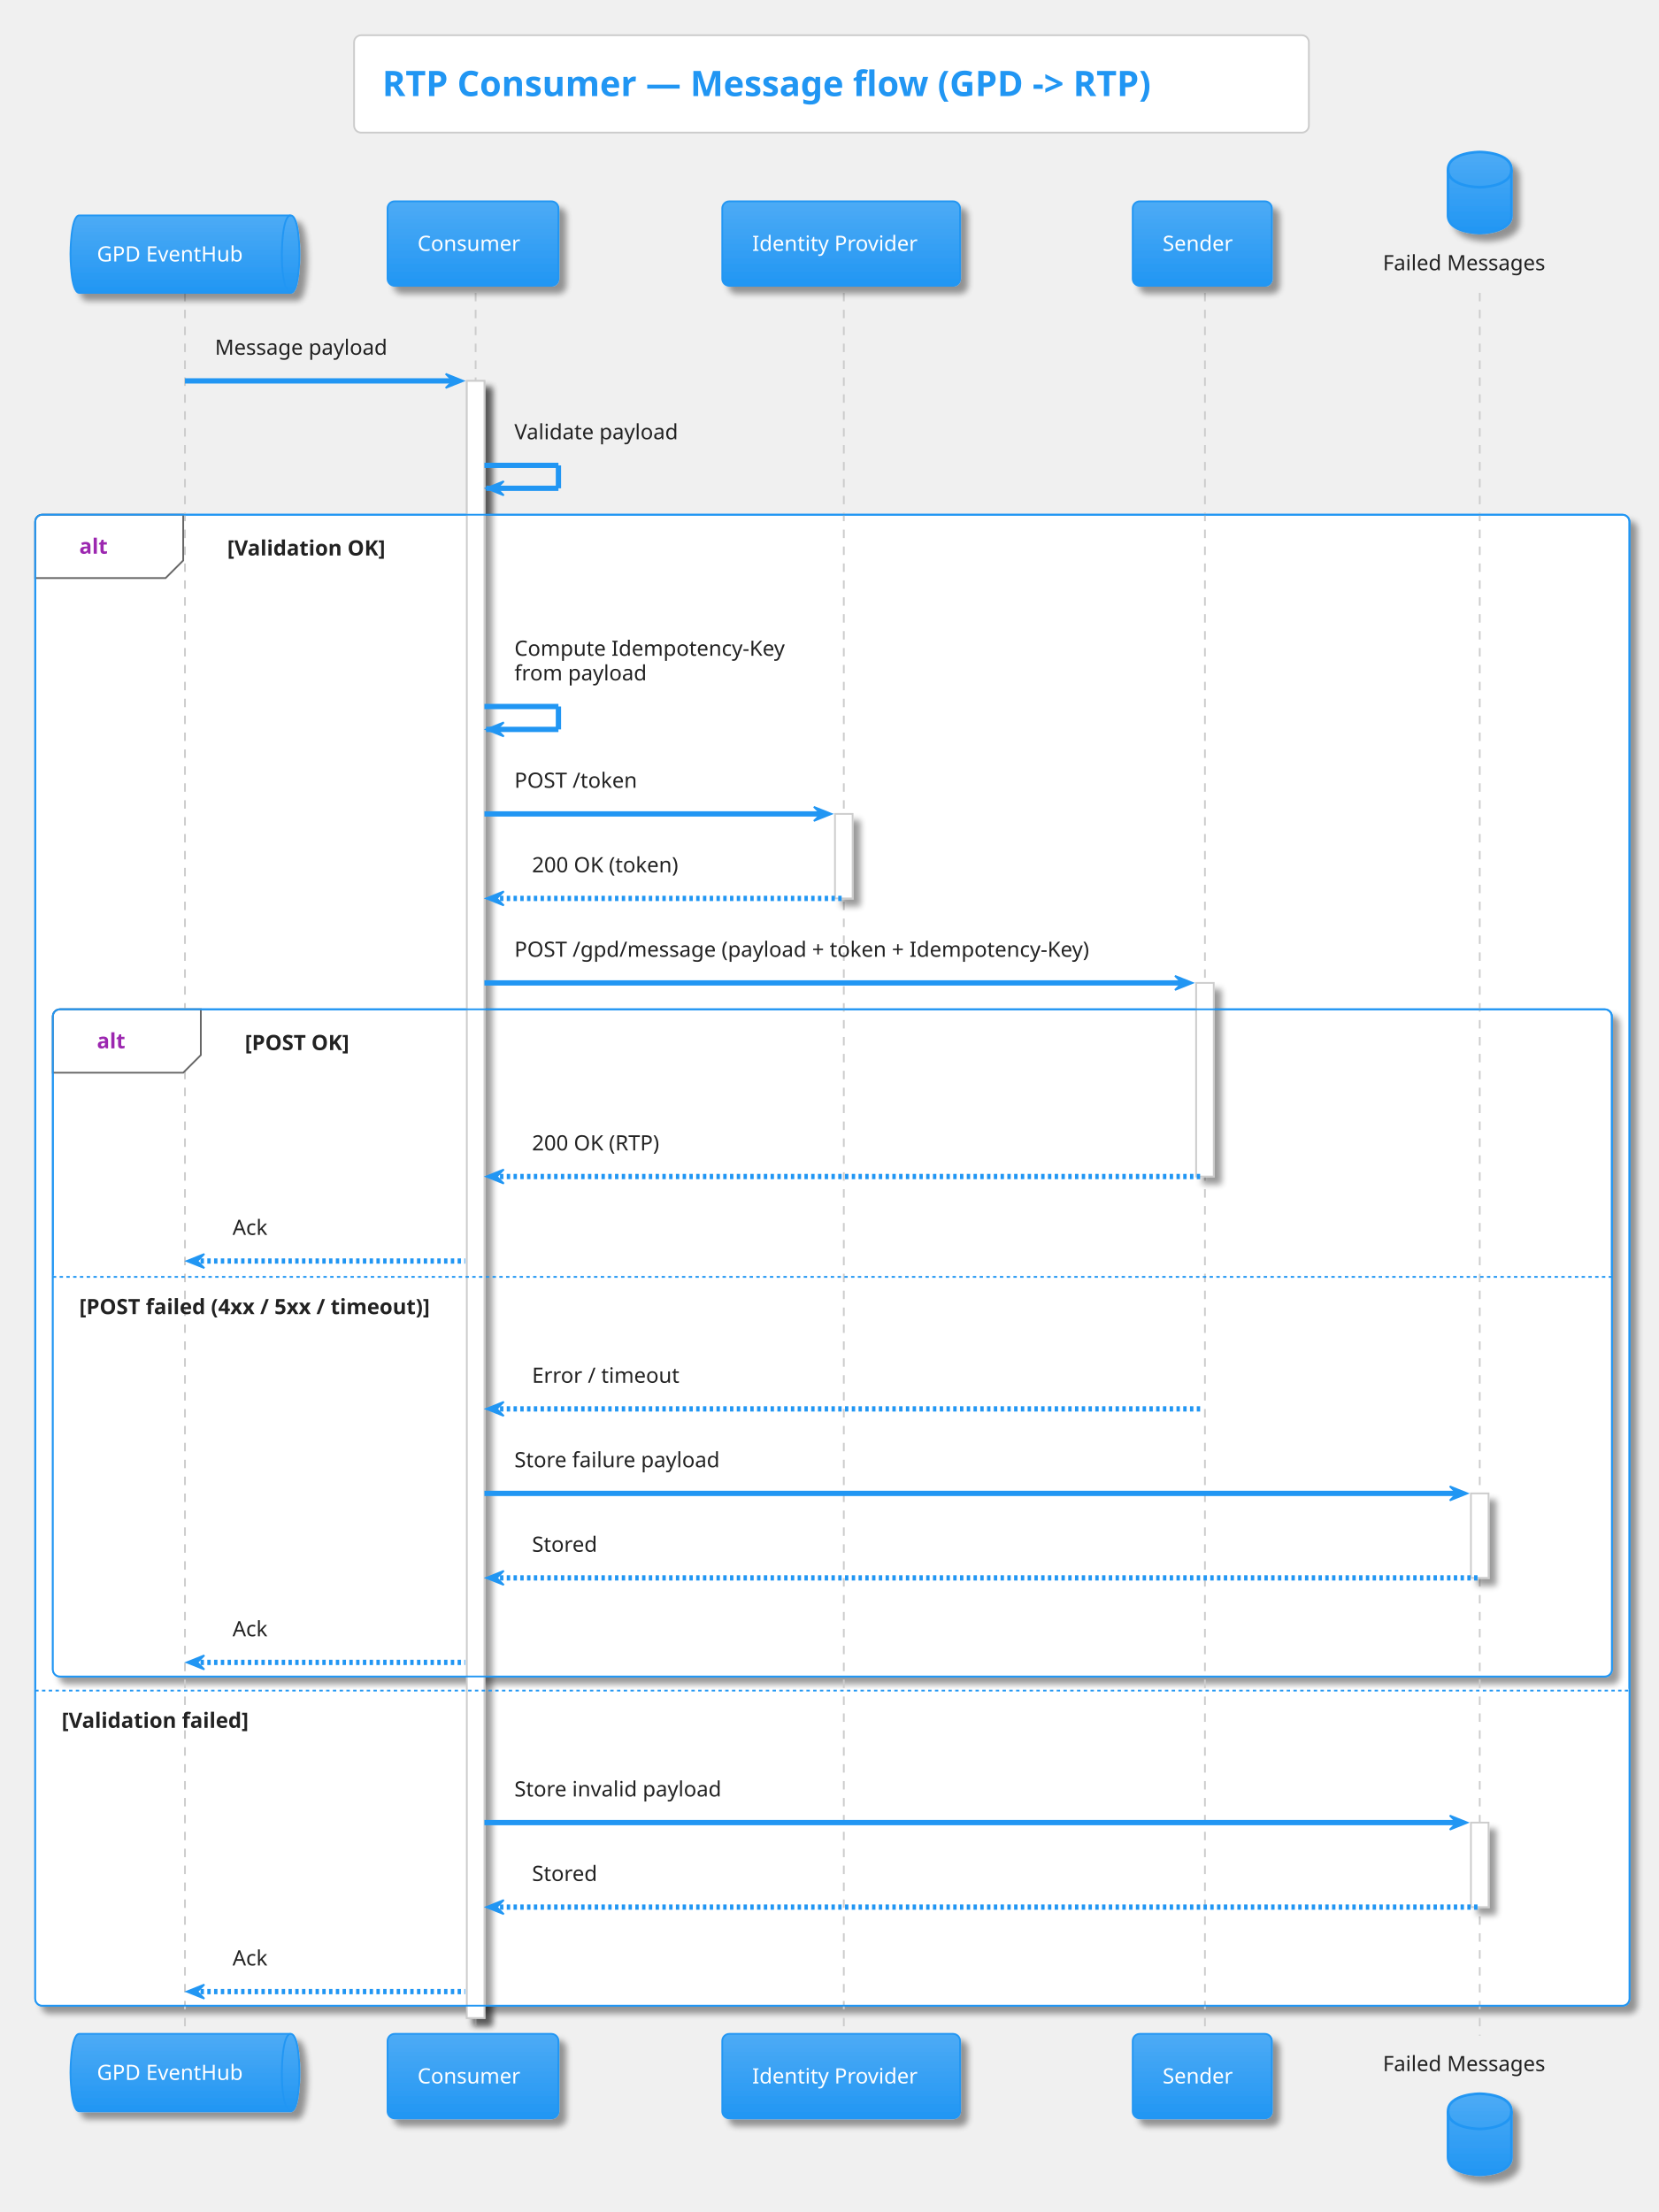
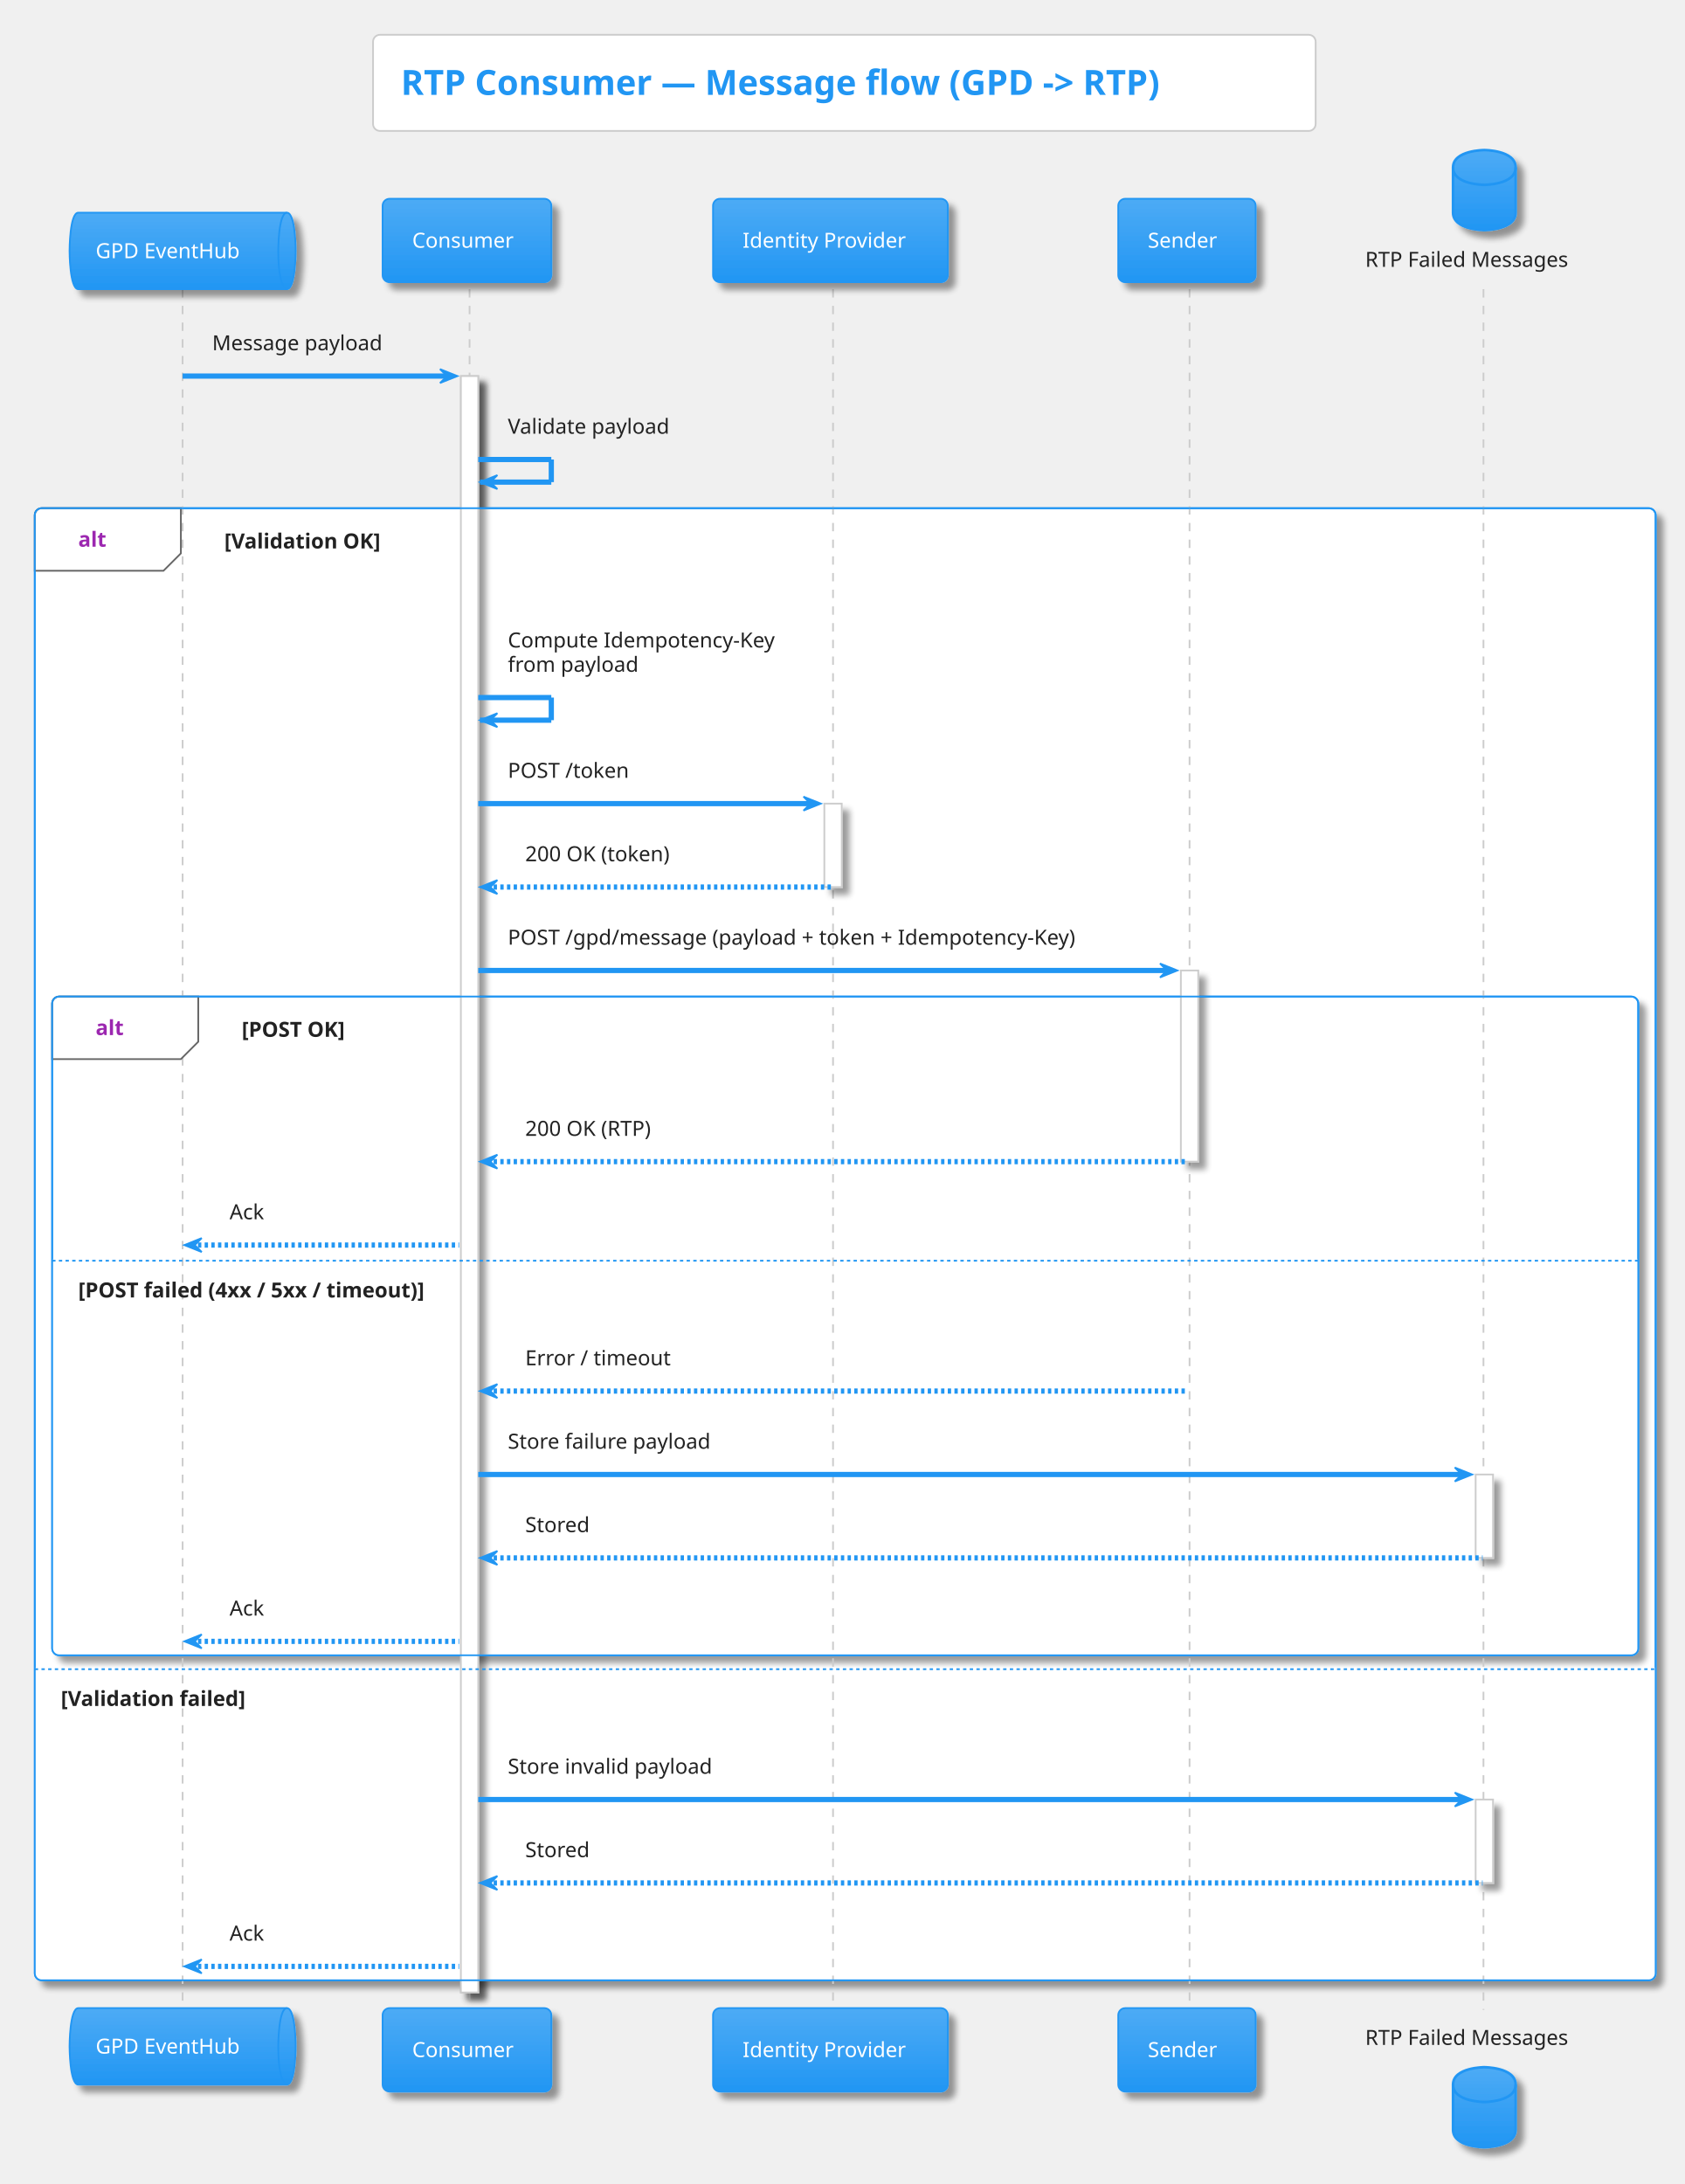
- <svg xmlns="http://www.w3.org/2000/svg" contentStyleType="text/css" height="1308.333px" preserveAspectRatio="none" style="width:981px;height:1308px;" version="1.1" viewBox="0 0 981 1308" width="981.25px" zoomAndPan="magnify">
+ <svg xmlns="http://www.w3.org/2000/svg" contentStyleType="text/css" height="1308.333px" preserveAspectRatio="none" style="width:1009px;height:1308px;" version="1.1" viewBox="0 0 1009 1308" width="1009.375px" zoomAndPan="magnify">
  <defs>
-     <linearGradient id="g1mc4e32zqc360" x1="50%" x2="50%" y1="0%" y2="100%">
+     <linearGradient id="g1pue92mujpgwy0" x1="50%" x2="50%" y1="0%" y2="100%">
      <stop offset="0%" stop-color="#FFFFFF" />
      <stop offset="100%" stop-color="#FFFFFF" />
    </linearGradient>
-     <filter height="300%" id="f1mc4e32zqc36" width="300%" x="-1" y="-1">
+     <filter height="300%" id="f1pue92mujpgwy" width="300%" x="-1" y="-1">
      <feGaussianBlur result="blurOut" stdDeviation="2.083" />
      <feColorMatrix in="blurOut" result="blurOut2" type="matrix" values="0 0 0 0 0 0 0 0 0 0 0 0 0 0 0 0 0 0 .4 0" />
      <feOffset dx="4.167" dy="4.167" in="blurOut2" result="blurOut3" />
      <feBlend in="SourceGraphic" in2="blurOut3" mode="normal" />
    </filter>
-     <linearGradient id="g1mc4e32zqc361" x1="50%" x2="50%" y1="0%" y2="100%">
+     <linearGradient id="g1pue92mujpgwy1" x1="50%" x2="50%" y1="0%" y2="100%">
      <stop offset="0%" stop-color="#4DABF5" />
      <stop offset="100%" stop-color="#2196F3" />
    </linearGradient>
  </defs>
  <g>
-     <rect fill="url(#g1mc4e32zqc360)" height="57.585" id="_title" rx="4.167" ry="4.167" style="stroke:#CCCCCC;stroke-width:1.042;" width="564.583" x="209.375" y="20.833" />
-     <text fill="#2196F3" font-family="Verdana" font-size="20.833" font-weight="bold" lengthAdjust="spacing" textLength="531.25" x="226.042" y="56.838">RTP Consumer — Message flow (GPD -&gt; RTP)</text>
-     <rect fill="#FFFFFF" filter="url(#f1mc4e32zqc36)" height="968.066" style="stroke:#CCCCCC;stroke-width:1.042;" width="10.417" x="276.042" y="225.228" />
-     <rect fill="#FFFFFF" filter="url(#f1mc4e32zqc36)" height="49.967" style="stroke:#CCCCCC;stroke-width:1.042;" width="10.417" x="493.75" y="481.283" />
-     <rect fill="#FFFFFF" filter="url(#f1mc4e32zqc36)" height="114.486" style="stroke:#CCCCCC;stroke-width:1.042;" width="10.417" x="707.292" y="581.217" />
-     <rect fill="#FFFFFF" filter="url(#f1mc4e32zqc36)" height="49.967" style="stroke:#CCCCCC;stroke-width:1.042;" width="10.417" x="869.792" y="883.073" />
-     <rect fill="#FFFFFF" filter="url(#f1mc4e32zqc36)" height="49.967" style="stroke:#CCCCCC;stroke-width:1.042;" width="10.417" x="869.792" y="1077.734" />
-     <rect fill="url(#g1mc4e32zqc360)" filter="url(#f1mc4e32zqc36)" height="881.641" rx="4.167" ry="4.167" style="stroke:#2196F3;stroke-width:1.042;" width="942.708" x="20.833" y="304.362" />
-     <rect fill="url(#g1mc4e32zqc360)" filter="url(#f1mc4e32zqc36)" height="394.499" rx="4.167" ry="4.167" style="stroke:#2196F3;stroke-width:1.042;" width="921.875" x="31.25" y="596.842" />
-     <path d="M31.25,754.004 L953.125,754.004 L953.125,987.174 A4.167,4.167 0 0 1 948.958,991.341 L35.417,991.341 A4.167,4.167 0 0 1 31.25,987.174 L31.25,754.004 " fill="url(#g1mc4e32zqc360)" style="stroke:none;stroke-width:1.042;" />
-     <path d="M20.833,998.633 L963.542,998.633 L963.542,1181.836 A4.167,4.167 0 0 1 959.375,1186.003 L25,1186.003 A4.167,4.167 0 0 1 20.833,1181.836 L20.833,998.633 " fill="url(#g1mc4e32zqc360)" style="stroke:none;stroke-width:1.042;" />
+     <rect fill="url(#g1pue92mujpgwy0)" height="57.585" id="_title" rx="4.167" ry="4.167" style="stroke:#CCCCCC;stroke-width:1.042;" width="564.583" x="223.438" y="20.833" />
+     <text fill="#2196F3" font-family="Verdana" font-size="20.833" font-weight="bold" lengthAdjust="spacing" textLength="531.25" x="240.104" y="56.838">RTP Consumer — Message flow (GPD -&gt; RTP)</text>
+     <rect fill="#FFFFFF" filter="url(#f1pue92mujpgwy)" height="968.066" style="stroke:#CCCCCC;stroke-width:1.042;" width="10.417" x="276.042" y="225.228" />
+     <rect fill="#FFFFFF" filter="url(#f1pue92mujpgwy)" height="49.967" style="stroke:#CCCCCC;stroke-width:1.042;" width="10.417" x="493.75" y="481.283" />
+     <rect fill="#FFFFFF" filter="url(#f1pue92mujpgwy)" height="114.486" style="stroke:#CCCCCC;stroke-width:1.042;" width="10.417" x="707.292" y="581.217" />
+     <rect fill="#FFFFFF" filter="url(#f1pue92mujpgwy)" height="49.967" style="stroke:#CCCCCC;stroke-width:1.042;" width="10.417" x="883.854" y="883.073" />
+     <rect fill="#FFFFFF" filter="url(#f1pue92mujpgwy)" height="49.967" style="stroke:#CCCCCC;stroke-width:1.042;" width="10.417" x="883.854" y="1077.734" />
+     <rect fill="url(#g1pue92mujpgwy0)" filter="url(#f1pue92mujpgwy)" height="881.641" rx="4.167" ry="4.167" style="stroke:#2196F3;stroke-width:1.042;" width="970.833" x="20.833" y="304.362" />
+     <rect fill="url(#g1pue92mujpgwy0)" filter="url(#f1pue92mujpgwy)" height="394.499" rx="4.167" ry="4.167" style="stroke:#2196F3;stroke-width:1.042;" width="950" x="31.25" y="596.842" />
+     <path d="M31.25,754.004 L981.25,754.004 L981.25,987.174 A4.167,4.167 0 0 1 977.083,991.341 L35.417,991.341 A4.167,4.167 0 0 1 31.25,987.174 L31.25,754.004 " fill="url(#g1pue92mujpgwy0)" style="stroke:none;stroke-width:1.042;" />
+     <path d="M20.833,998.633 L991.667,998.633 L991.667,1181.836 A4.167,4.167 0 0 1 987.5,1186.003 L25,1186.003 A4.167,4.167 0 0 1 20.833,1181.836 L20.833,998.633 " fill="url(#g1pue92mujpgwy0)" style="stroke:none;stroke-width:1.042;" />
    <line style="stroke:#CCCCCC;stroke-width:1.042;stroke-dasharray:5.0,5.0;" x1="109.375" x2="109.375" y1="173.177" y2="1203.711" />
    <line style="stroke:#CCCCCC;stroke-width:1.042;stroke-dasharray:5.0,5.0;" x1="281.25" x2="281.25" y1="173.177" y2="1203.711" />
    <line style="stroke:#CCCCCC;stroke-width:1.042;stroke-dasharray:5.0,5.0;" x1="498.958" x2="498.958" y1="173.177" y2="1203.711" />
    <line style="stroke:#CCCCCC;stroke-width:1.042;stroke-dasharray:5.0,5.0;" x1="712.5" x2="712.5" y1="173.177" y2="1203.711" />
-     <line style="stroke:#CCCCCC;stroke-width:1.042;stroke-dasharray:5.0,5.0;" x1="875" x2="875" y1="173.177" y2="1203.711" />
-     <path d="M46.875,127.376 L171.875,127.376 C177.083,127.376 177.083,150.277 177.083,150.277 C177.083,150.277 177.083,173.177 171.875,173.177 L46.875,173.177 C41.667,173.177 41.667,150.277 41.667,150.277 C41.667,150.277 41.667,127.376 46.875,127.376 " fill="url(#g1mc4e32zqc361)" filter="url(#f1mc4e32zqc36)" style="stroke:#2196F3;stroke-width:1.042;" />
+     <line style="stroke:#CCCCCC;stroke-width:1.042;stroke-dasharray:5.0,5.0;" x1="888.542" x2="888.542" y1="173.177" y2="1203.711" />
+     <path d="M46.875,127.376 L171.875,127.376 C177.083,127.376 177.083,150.277 177.083,150.277 C177.083,150.277 177.083,173.177 171.875,173.177 L46.875,173.177 C41.667,173.177 41.667,150.277 41.667,150.277 C41.667,150.277 41.667,127.376 46.875,127.376 " fill="url(#g1pue92mujpgwy1)" filter="url(#f1pue92mujpgwy)" style="stroke:#2196F3;stroke-width:1.042;" />
    <path d="M171.875,127.376 C166.667,127.376 166.667,150.277 166.667,150.277 C166.667,173.177 171.875,173.177 171.875,173.177 " fill="none" style="stroke:#2196F3;stroke-width:1.042;" />
    <text fill="#FFFFFF" font-family="Verdana" font-size="12.5" lengthAdjust="spacing" textLength="93.75" x="57.292" y="154.604">GPD EventHub</text>
-     <path d="M46.875,1202.669 L171.875,1202.669 C177.083,1202.669 177.083,1225.57 177.083,1225.57 C177.083,1225.57 177.083,1248.47 171.875,1248.47 L46.875,1248.47 C41.667,1248.47 41.667,1225.57 41.667,1225.57 C41.667,1225.57 41.667,1202.669 46.875,1202.669 " fill="url(#g1mc4e32zqc361)" filter="url(#f1mc4e32zqc36)" style="stroke:#2196F3;stroke-width:1.042;" />
+     <path d="M46.875,1202.669 L171.875,1202.669 C177.083,1202.669 177.083,1225.57 177.083,1225.57 C177.083,1225.57 177.083,1248.47 171.875,1248.47 L46.875,1248.47 C41.667,1248.47 41.667,1225.57 41.667,1225.57 C41.667,1225.57 41.667,1202.669 46.875,1202.669 " fill="url(#g1pue92mujpgwy1)" filter="url(#f1pue92mujpgwy)" style="stroke:#2196F3;stroke-width:1.042;" />
    <path d="M171.875,1202.669 C166.667,1202.669 166.667,1225.57 166.667,1225.57 C166.667,1248.47 171.875,1248.47 171.875,1248.47 " fill="none" style="stroke:#2196F3;stroke-width:1.042;" />
    <text fill="#FFFFFF" font-family="Verdana" font-size="12.5" lengthAdjust="spacing" textLength="93.75" x="57.292" y="1229.897">GPD EventHub</text>
-     <rect fill="url(#g1mc4e32zqc361)" filter="url(#f1mc4e32zqc36)" height="49.967" rx="4.167" ry="4.167" style="stroke:#2196F3;stroke-width:1.042;" width="101.042" x="229.167" y="119.043" />
+     <rect fill="url(#g1pue92mujpgwy1)" filter="url(#f1pue92mujpgwy)" height="49.967" rx="4.167" ry="4.167" style="stroke:#2196F3;stroke-width:1.042;" width="101.042" x="229.167" y="119.043" />
    <text fill="#FFFFFF" font-family="Verdana" font-size="12.5" lengthAdjust="spacing" textLength="65.625" x="246.875" y="148.354">Consumer</text>
-     <rect fill="url(#g1mc4e32zqc361)" filter="url(#f1mc4e32zqc36)" height="49.967" rx="4.167" ry="4.167" style="stroke:#2196F3;stroke-width:1.042;" width="101.042" x="229.167" y="1202.669" />
+     <rect fill="url(#g1pue92mujpgwy1)" filter="url(#f1pue92mujpgwy)" height="49.967" rx="4.167" ry="4.167" style="stroke:#2196F3;stroke-width:1.042;" width="101.042" x="229.167" y="1202.669" />
    <text fill="#FFFFFF" font-family="Verdana" font-size="12.5" lengthAdjust="spacing" textLength="65.625" x="246.875" y="1231.98">Consumer</text>
-     <rect fill="url(#g1mc4e32zqc361)" filter="url(#f1mc4e32zqc36)" height="49.967" rx="4.167" ry="4.167" style="stroke:#2196F3;stroke-width:1.042;" width="140.625" x="427.083" y="119.043" />
+     <rect fill="url(#g1pue92mujpgwy1)" filter="url(#f1pue92mujpgwy)" height="49.967" rx="4.167" ry="4.167" style="stroke:#2196F3;stroke-width:1.042;" width="140.625" x="427.083" y="119.043" />
    <text fill="#FFFFFF" font-family="Verdana" font-size="12.5" lengthAdjust="spacing" textLength="105.208" x="444.792" y="148.354">Identity Provider</text>
-     <rect fill="url(#g1mc4e32zqc361)" filter="url(#f1mc4e32zqc36)" height="49.967" rx="4.167" ry="4.167" style="stroke:#2196F3;stroke-width:1.042;" width="140.625" x="427.083" y="1202.669" />
+     <rect fill="url(#g1pue92mujpgwy1)" filter="url(#f1pue92mujpgwy)" height="49.967" rx="4.167" ry="4.167" style="stroke:#2196F3;stroke-width:1.042;" width="140.625" x="427.083" y="1202.669" />
    <text fill="#FFFFFF" font-family="Verdana" font-size="12.5" lengthAdjust="spacing" textLength="105.208" x="444.792" y="1231.98">Identity Provider</text>
-     <rect fill="url(#g1mc4e32zqc361)" filter="url(#f1mc4e32zqc36)" height="49.967" rx="4.167" ry="4.167" style="stroke:#2196F3;stroke-width:1.042;" width="82.292" x="669.792" y="119.043" />
+     <rect fill="url(#g1pue92mujpgwy1)" filter="url(#f1pue92mujpgwy)" height="49.967" rx="4.167" ry="4.167" style="stroke:#2196F3;stroke-width:1.042;" width="82.292" x="669.792" y="119.043" />
    <text fill="#FFFFFF" font-family="Verdana" font-size="12.5" lengthAdjust="spacing" textLength="46.875" x="687.5" y="148.354">Sender</text>
-     <rect fill="url(#g1mc4e32zqc361)" filter="url(#f1mc4e32zqc36)" height="49.967" rx="4.167" ry="4.167" style="stroke:#2196F3;stroke-width:1.042;" width="82.292" x="669.792" y="1202.669" />
+     <rect fill="url(#g1pue92mujpgwy1)" filter="url(#f1pue92mujpgwy)" height="49.967" rx="4.167" ry="4.167" style="stroke:#2196F3;stroke-width:1.042;" width="82.292" x="669.792" y="1202.669" />
    <text fill="#FFFFFF" font-family="Verdana" font-size="12.5" lengthAdjust="spacing" textLength="46.875" x="687.5" y="1231.98">Sender</text>
-     <text fill="#222222" font-family="Verdana" font-size="12.5" lengthAdjust="spacing" textLength="108.333" x="817.708" y="159.812">Failed Messages</text>
-     <path d="M856.25,100.293 C856.25,89.876 875,89.876 875,89.876 C875,89.876 893.75,89.876 893.75,100.293 L893.75,127.376 C893.75,137.793 875,137.793 875,137.793 C875,137.793 856.25,137.793 856.25,127.376 L856.25,100.293 " fill="url(#g1mc4e32zqc361)" filter="url(#f1mc4e32zqc36)" style="stroke:#2196F3;stroke-width:1.562;" />
-     <path d="M856.25,100.293 C856.25,110.71 875,110.71 875,110.71 C875,110.71 893.75,110.71 893.75,100.293 " fill="none" style="stroke:#2196F3;stroke-width:1.562;" />
-     <text fill="#222222" font-family="Verdana" font-size="12.5" lengthAdjust="spacing" textLength="108.333" x="817.708" y="1224.689">Failed Messages</text>
-     <path d="M856.25,1248.47 C856.25,1238.053 875,1238.053 875,1238.053 C875,1238.053 893.75,1238.053 893.75,1248.47 L893.75,1275.553 C893.75,1285.97 875,1285.97 875,1285.97 C875,1285.97 856.25,1285.97 856.25,1275.553 L856.25,1248.47 " fill="url(#g1mc4e32zqc361)" filter="url(#f1mc4e32zqc36)" style="stroke:#2196F3;stroke-width:1.562;" />
-     <path d="M856.25,1248.47 C856.25,1258.887 875,1258.887 875,1258.887 C875,1258.887 893.75,1258.887 893.75,1248.47 " fill="none" style="stroke:#2196F3;stroke-width:1.562;" />
-     <rect fill="#FFFFFF" filter="url(#f1mc4e32zqc36)" height="968.066" style="stroke:#CCCCCC;stroke-width:1.042;" width="10.417" x="276.042" y="225.228" />
-     <rect fill="#FFFFFF" filter="url(#f1mc4e32zqc36)" height="49.967" style="stroke:#CCCCCC;stroke-width:1.042;" width="10.417" x="493.75" y="481.283" />
-     <rect fill="#FFFFFF" filter="url(#f1mc4e32zqc36)" height="114.486" style="stroke:#CCCCCC;stroke-width:1.042;" width="10.417" x="707.292" y="581.217" />
-     <rect fill="#FFFFFF" filter="url(#f1mc4e32zqc36)" height="49.967" style="stroke:#CCCCCC;stroke-width:1.042;" width="10.417" x="869.792" y="883.073" />
-     <rect fill="#FFFFFF" filter="url(#f1mc4e32zqc36)" height="49.967" style="stroke:#CCCCCC;stroke-width:1.042;" width="10.417" x="869.792" y="1077.734" />
+     <text fill="#222222" font-family="Verdana" font-size="12.5" lengthAdjust="spacing" textLength="136.458" x="817.708" y="159.812">RTP Failed Messages</text>
+     <path d="M870.312,100.293 C870.312,89.876 889.062,89.876 889.062,89.876 C889.062,89.876 907.812,89.876 907.812,100.293 L907.812,127.376 C907.812,137.793 889.062,137.793 889.062,137.793 C889.062,137.793 870.312,137.793 870.312,127.376 L870.312,100.293 " fill="url(#g1pue92mujpgwy1)" filter="url(#f1pue92mujpgwy)" style="stroke:#2196F3;stroke-width:1.562;" />
+     <path d="M870.312,100.293 C870.312,110.71 889.062,110.71 889.062,110.71 C889.062,110.71 907.812,110.71 907.812,100.293 " fill="none" style="stroke:#2196F3;stroke-width:1.562;" />
+     <text fill="#222222" font-family="Verdana" font-size="12.5" lengthAdjust="spacing" textLength="136.458" x="817.708" y="1224.689">RTP Failed Messages</text>
+     <path d="M870.312,1248.47 C870.312,1238.053 889.062,1238.053 889.062,1238.053 C889.062,1238.053 907.812,1238.053 907.812,1248.47 L907.812,1275.553 C907.812,1285.97 889.062,1285.97 889.062,1285.97 C889.062,1285.97 870.312,1285.97 870.312,1275.553 L870.312,1248.47 " fill="url(#g1pue92mujpgwy1)" filter="url(#f1pue92mujpgwy)" style="stroke:#2196F3;stroke-width:1.562;" />
+     <path d="M870.312,1248.47 C870.312,1258.887 889.062,1258.887 889.062,1258.887 C889.062,1258.887 907.812,1258.887 907.812,1248.47 " fill="none" style="stroke:#2196F3;stroke-width:1.562;" />
+     <rect fill="#FFFFFF" filter="url(#f1pue92mujpgwy)" height="968.066" style="stroke:#CCCCCC;stroke-width:1.042;" width="10.417" x="276.042" y="225.228" />
+     <rect fill="#FFFFFF" filter="url(#f1pue92mujpgwy)" height="49.967" style="stroke:#CCCCCC;stroke-width:1.042;" width="10.417" x="493.75" y="481.283" />
+     <rect fill="#FFFFFF" filter="url(#f1pue92mujpgwy)" height="114.486" style="stroke:#CCCCCC;stroke-width:1.042;" width="10.417" x="707.292" y="581.217" />
+     <rect fill="#FFFFFF" filter="url(#f1pue92mujpgwy)" height="49.967" style="stroke:#CCCCCC;stroke-width:1.042;" width="10.417" x="883.854" y="883.073" />
+     <rect fill="#FFFFFF" filter="url(#f1pue92mujpgwy)" height="49.967" style="stroke:#CCCCCC;stroke-width:1.042;" width="10.417" x="883.854" y="1077.734" />
    <polygon fill="#2196F3" points="263.542,221.061,273.958,225.228,263.542,229.394,267.708,225.228" style="stroke:#2196F3;stroke-width:1.042;" />
    <line style="stroke:#2196F3;stroke-width:3.125;" x1="109.375" x2="269.792" y1="225.228" y2="225.228" />
    <text fill="#222222" font-family="Verdana" font-size="12.5" lengthAdjust="spacing" textLength="113.542" x="127.083" y="209.78">Message payload</text>
    <line style="stroke:#2196F3;stroke-width:3.125;" x1="286.458" x2="330.208" y1="275.195" y2="275.195" />
    <line style="stroke:#2196F3;stroke-width:3.125;" x1="330.208" x2="330.208" y1="275.195" y2="288.737" />
    <line style="stroke:#2196F3;stroke-width:3.125;" x1="287.5" x2="330.208" y1="288.737" y2="288.737" />
    <polygon fill="#2196F3" points="297.917,284.57,287.5,288.737,297.917,292.904,293.75,288.737" style="stroke:#2196F3;stroke-width:1.042;" />
    <text fill="#222222" font-family="Verdana" font-size="12.5" lengthAdjust="spacing" textLength="108.333" x="304.167" y="259.747">Validate payload</text>
    <path d="M25,304.362 L108.333,304.362 L108.333,331.413 L97.917,341.829 L20.833,341.829 L20.833,308.529 A4.167,4.167 0 0 1 25,304.362 " fill="#FFFFFF" style="stroke:#666666;stroke-width:1.042;" />
-     <rect fill="none" height="881.641" rx="4.167" ry="4.167" style="stroke:#2196F3;stroke-width:1.042;" width="942.708" x="20.833" y="304.362" />
+     <rect fill="none" height="881.641" rx="4.167" ry="4.167" style="stroke:#2196F3;stroke-width:1.042;" width="970.833" x="20.833" y="304.362" />
    <text fill="#9C27B0" font-family="Verdana" font-size="12.5" font-weight="bold" lengthAdjust="spacing" textLength="19.792" x="46.875" y="327.423">alt</text>
    <text fill="#222222" font-family="Verdana" font-size="12.5" font-weight="bold" lengthAdjust="spacing" textLength="110.417" x="134.375" y="328.465">[Validation OK]</text>
    <line style="stroke:#2196F3;stroke-width:3.125;" x1="286.458" x2="330.208" y1="417.773" y2="417.773" />
    <line style="stroke:#2196F3;stroke-width:3.125;" x1="330.208" x2="330.208" y1="417.773" y2="431.315" />
    <line style="stroke:#2196F3;stroke-width:3.125;" x1="287.5" x2="330.208" y1="431.315" y2="431.315" />
    <polygon fill="#2196F3" points="297.917,427.148,287.5,431.315,297.917,435.482,293.75,431.315" style="stroke:#2196F3;stroke-width:1.042;" />
    <text fill="#222222" font-family="Verdana" font-size="12.5" lengthAdjust="spacing" textLength="171.875" x="304.167" y="387.775">Compute Idempotency-Key</text>
    <text fill="#222222" font-family="Verdana" font-size="12.5" lengthAdjust="spacing" textLength="84.375" x="304.167" y="402.325">from payload</text>
    <polygon fill="#2196F3" points="481.25,477.116,491.667,481.283,481.25,485.449,485.417,481.283" style="stroke:#2196F3;stroke-width:1.042;" />
    <line style="stroke:#2196F3;stroke-width:3.125;" x1="286.458" x2="487.5" y1="481.283" y2="481.283" />
    <text fill="#222222" font-family="Verdana" font-size="12.5" lengthAdjust="spacing" textLength="79.167" x="304.167" y="465.835">POST /token</text>
    <polygon fill="#2196F3" points="297.917,527.083,287.5,531.25,297.917,535.417,293.75,531.25" style="stroke:#2196F3;stroke-width:1.042;" />
    <line style="stroke:#2196F3;stroke-width:3.125;stroke-dasharray:2.0,2.0;" x1="291.667" x2="497.917" y1="531.25" y2="531.25" />
    <text fill="#222222" font-family="Verdana" font-size="12.5" lengthAdjust="spacing" textLength="97.917" x="314.583" y="515.802">200 OK (token)</text>
    <polygon fill="#2196F3" points="694.792,577.051,705.208,581.217,694.792,585.384,698.958,581.217" style="stroke:#2196F3;stroke-width:1.042;" />
    <line style="stroke:#2196F3;stroke-width:3.125;" x1="286.458" x2="701.042" y1="581.217" y2="581.217" />
    <text fill="#222222" font-family="Verdana" font-size="12.5" lengthAdjust="spacing" textLength="380.208" x="304.167" y="565.769">POST /gpd/message (payload + token + Idempotency-Key)</text>
    <path d="M35.417,596.842 L118.75,596.842 L118.75,623.893 L108.333,634.31 L31.25,634.31 L31.25,601.009 A4.167,4.167 0 0 1 35.417,596.842 " fill="#FFFFFF" style="stroke:#666666;stroke-width:1.042;" />
-     <rect fill="none" height="394.499" rx="4.167" ry="4.167" style="stroke:#2196F3;stroke-width:1.042;" width="921.875" x="31.25" y="596.842" />
+     <rect fill="none" height="394.499" rx="4.167" ry="4.167" style="stroke:#2196F3;stroke-width:1.042;" width="950" x="31.25" y="596.842" />
    <text fill="#9C27B0" font-family="Verdana" font-size="12.5" font-weight="bold" lengthAdjust="spacing" textLength="19.792" x="57.292" y="619.904">alt</text>
    <text fill="#222222" font-family="Verdana" font-size="12.5" font-weight="bold" lengthAdjust="spacing" textLength="73.958" x="144.792" y="620.945">[POST OK]</text>
    <polygon fill="#2196F3" points="297.917,691.537,287.5,695.703,297.917,699.87,293.75,695.703" style="stroke:#2196F3;stroke-width:1.042;" />
    <line style="stroke:#2196F3;stroke-width:3.125;stroke-dasharray:2.0,2.0;" x1="291.667" x2="711.458" y1="695.703" y2="695.703" />
    <text fill="#222222" font-family="Verdana" font-size="12.5" lengthAdjust="spacing" textLength="84.375" x="314.583" y="680.255">200 OK (RTP)</text>
    <polygon fill="#2196F3" points="120.833,741.504,110.417,745.671,120.833,749.837,116.667,745.671" style="stroke:#2196F3;stroke-width:1.042;" />
    <line style="stroke:#2196F3;stroke-width:3.125;stroke-dasharray:2.0,2.0;" x1="114.583" x2="275" y1="745.671" y2="745.671" />
    <text fill="#222222" font-family="Verdana" font-size="12.5" lengthAdjust="spacing" textLength="22.917" x="137.5" y="730.223">Ack</text>
-     <line style="stroke:#2196F3;stroke-width:1.042;stroke-dasharray:2.0,2.0;" x1="31.25" x2="953.125" y1="755.046" y2="755.046" />
+     <line style="stroke:#2196F3;stroke-width:1.042;stroke-dasharray:2.0,2.0;" x1="31.25" x2="981.25" y1="755.046" y2="755.046" />
    <text fill="#222222" font-family="Verdana" font-size="12.5" font-weight="bold" lengthAdjust="spacing" textLength="237.5" x="46.875" y="777.065">[POST failed (4xx / 5xx / timeout)]</text>
    <polygon fill="#2196F3" points="297.917,828.939,287.5,833.106,297.917,837.272,293.75,833.106" style="stroke:#2196F3;stroke-width:1.042;" />
    <line style="stroke:#2196F3;stroke-width:3.125;stroke-dasharray:2.0,2.0;" x1="291.667" x2="711.458" y1="833.106" y2="833.106" />
    <text fill="#222222" font-family="Verdana" font-size="12.5" lengthAdjust="spacing" textLength="94.792" x="314.583" y="817.658">Error / timeout</text>
-     <polygon fill="#2196F3" points="857.292,878.906,867.708,883.073,857.292,887.24,861.458,883.073" style="stroke:#2196F3;stroke-width:1.042;" />
-     <line style="stroke:#2196F3;stroke-width:3.125;" x1="286.458" x2="863.542" y1="883.073" y2="883.073" />
+     <polygon fill="#2196F3" points="871.354,878.906,881.771,883.073,871.354,887.24,875.521,883.073" style="stroke:#2196F3;stroke-width:1.042;" />
+     <line style="stroke:#2196F3;stroke-width:3.125;" x1="286.458" x2="877.604" y1="883.073" y2="883.073" />
    <text fill="#222222" font-family="Verdana" font-size="12.5" lengthAdjust="spacing" textLength="135.417" x="304.167" y="867.625">Store failure payload</text>
    <polygon fill="#2196F3" points="297.917,928.874,287.5,933.04,297.917,937.207,293.75,933.04" style="stroke:#2196F3;stroke-width:1.042;" />
-     <line style="stroke:#2196F3;stroke-width:3.125;stroke-dasharray:2.0,2.0;" x1="291.667" x2="873.958" y1="933.04" y2="933.04" />
+     <line style="stroke:#2196F3;stroke-width:3.125;stroke-dasharray:2.0,2.0;" x1="291.667" x2="888.021" y1="933.04" y2="933.04" />
    <text fill="#222222" font-family="Verdana" font-size="12.5" lengthAdjust="spacing" textLength="43.75" x="314.583" y="917.592">Stored</text>
    <polygon fill="#2196F3" points="120.833,978.841,110.417,983.008,120.833,987.174,116.667,983.008" style="stroke:#2196F3;stroke-width:1.042;" />
    <line style="stroke:#2196F3;stroke-width:3.125;stroke-dasharray:2.0,2.0;" x1="114.583" x2="275" y1="983.008" y2="983.008" />
    <text fill="#222222" font-family="Verdana" font-size="12.5" lengthAdjust="spacing" textLength="22.917" x="137.5" y="967.56">Ack</text>
-     <line style="stroke:#2196F3;stroke-width:1.042;stroke-dasharray:2.0,2.0;" x1="20.833" x2="963.542" y1="999.674" y2="999.674" />
+     <line style="stroke:#2196F3;stroke-width:1.042;stroke-dasharray:2.0,2.0;" x1="20.833" x2="991.667" y1="999.674" y2="999.674" />
    <text fill="#222222" font-family="Verdana" font-size="12.5" font-weight="bold" lengthAdjust="spacing" textLength="131.25" x="36.458" y="1021.694">[Validation failed]</text>
-     <polygon fill="#2196F3" points="857.292,1073.568,867.708,1077.734,857.292,1081.901,861.458,1077.734" style="stroke:#2196F3;stroke-width:1.042;" />
-     <line style="stroke:#2196F3;stroke-width:3.125;" x1="286.458" x2="863.542" y1="1077.734" y2="1077.734" />
+     <polygon fill="#2196F3" points="871.354,1073.568,881.771,1077.734,871.354,1081.901,875.521,1077.734" style="stroke:#2196F3;stroke-width:1.042;" />
+     <line style="stroke:#2196F3;stroke-width:3.125;" x1="286.458" x2="877.604" y1="1077.734" y2="1077.734" />
    <text fill="#222222" font-family="Verdana" font-size="12.5" lengthAdjust="spacing" textLength="135.417" x="304.167" y="1062.286">Store invalid payload</text>
    <polygon fill="#2196F3" points="297.917,1123.535,287.5,1127.702,297.917,1131.869,293.75,1127.702" style="stroke:#2196F3;stroke-width:1.042;" />
-     <line style="stroke:#2196F3;stroke-width:3.125;stroke-dasharray:2.0,2.0;" x1="291.667" x2="873.958" y1="1127.702" y2="1127.702" />
+     <line style="stroke:#2196F3;stroke-width:3.125;stroke-dasharray:2.0,2.0;" x1="291.667" x2="888.021" y1="1127.702" y2="1127.702" />
    <text fill="#222222" font-family="Verdana" font-size="12.5" lengthAdjust="spacing" textLength="43.75" x="314.583" y="1112.254">Stored</text>
    <polygon fill="#2196F3" points="120.833,1173.503,110.417,1177.669,120.833,1181.836,116.667,1177.669" style="stroke:#2196F3;stroke-width:1.042;" />
    <line style="stroke:#2196F3;stroke-width:3.125;stroke-dasharray:2.0,2.0;" x1="114.583" x2="275" y1="1177.669" y2="1177.669" />
    <text fill="#222222" font-family="Verdana" font-size="12.5" lengthAdjust="spacing" textLength="22.917" x="137.5" y="1162.221">Ack</text>
  </g>
</svg>
